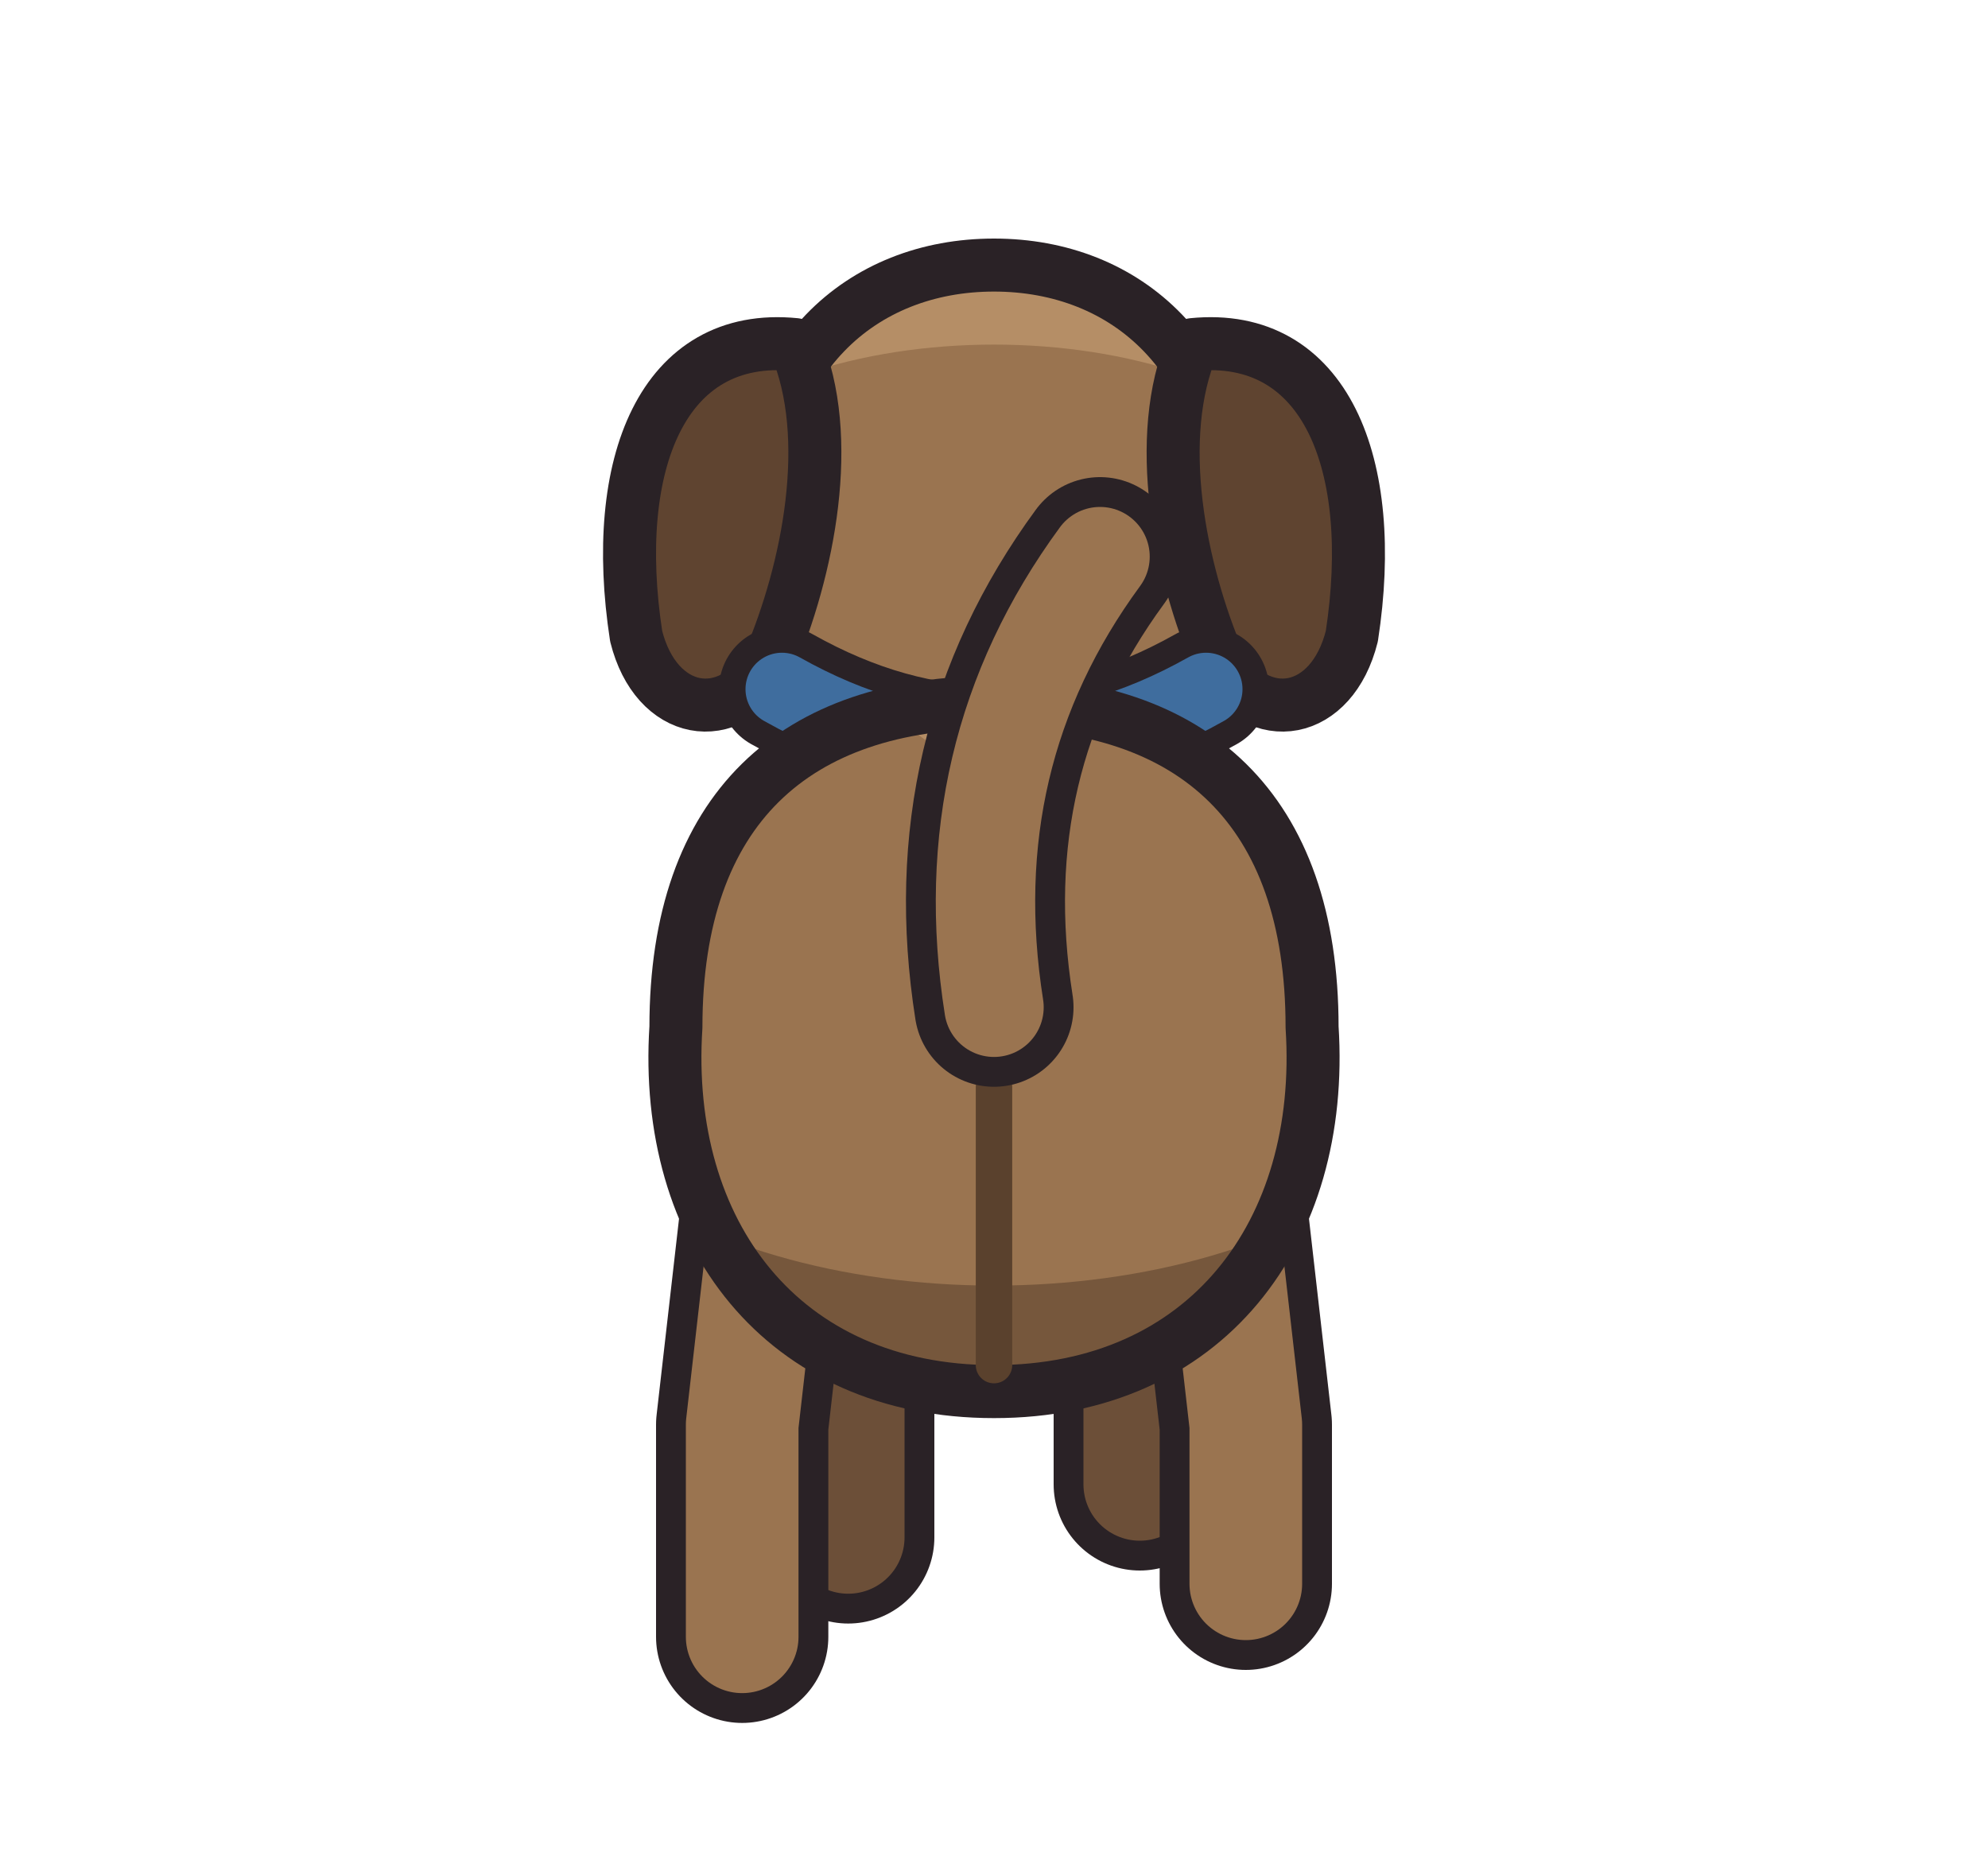
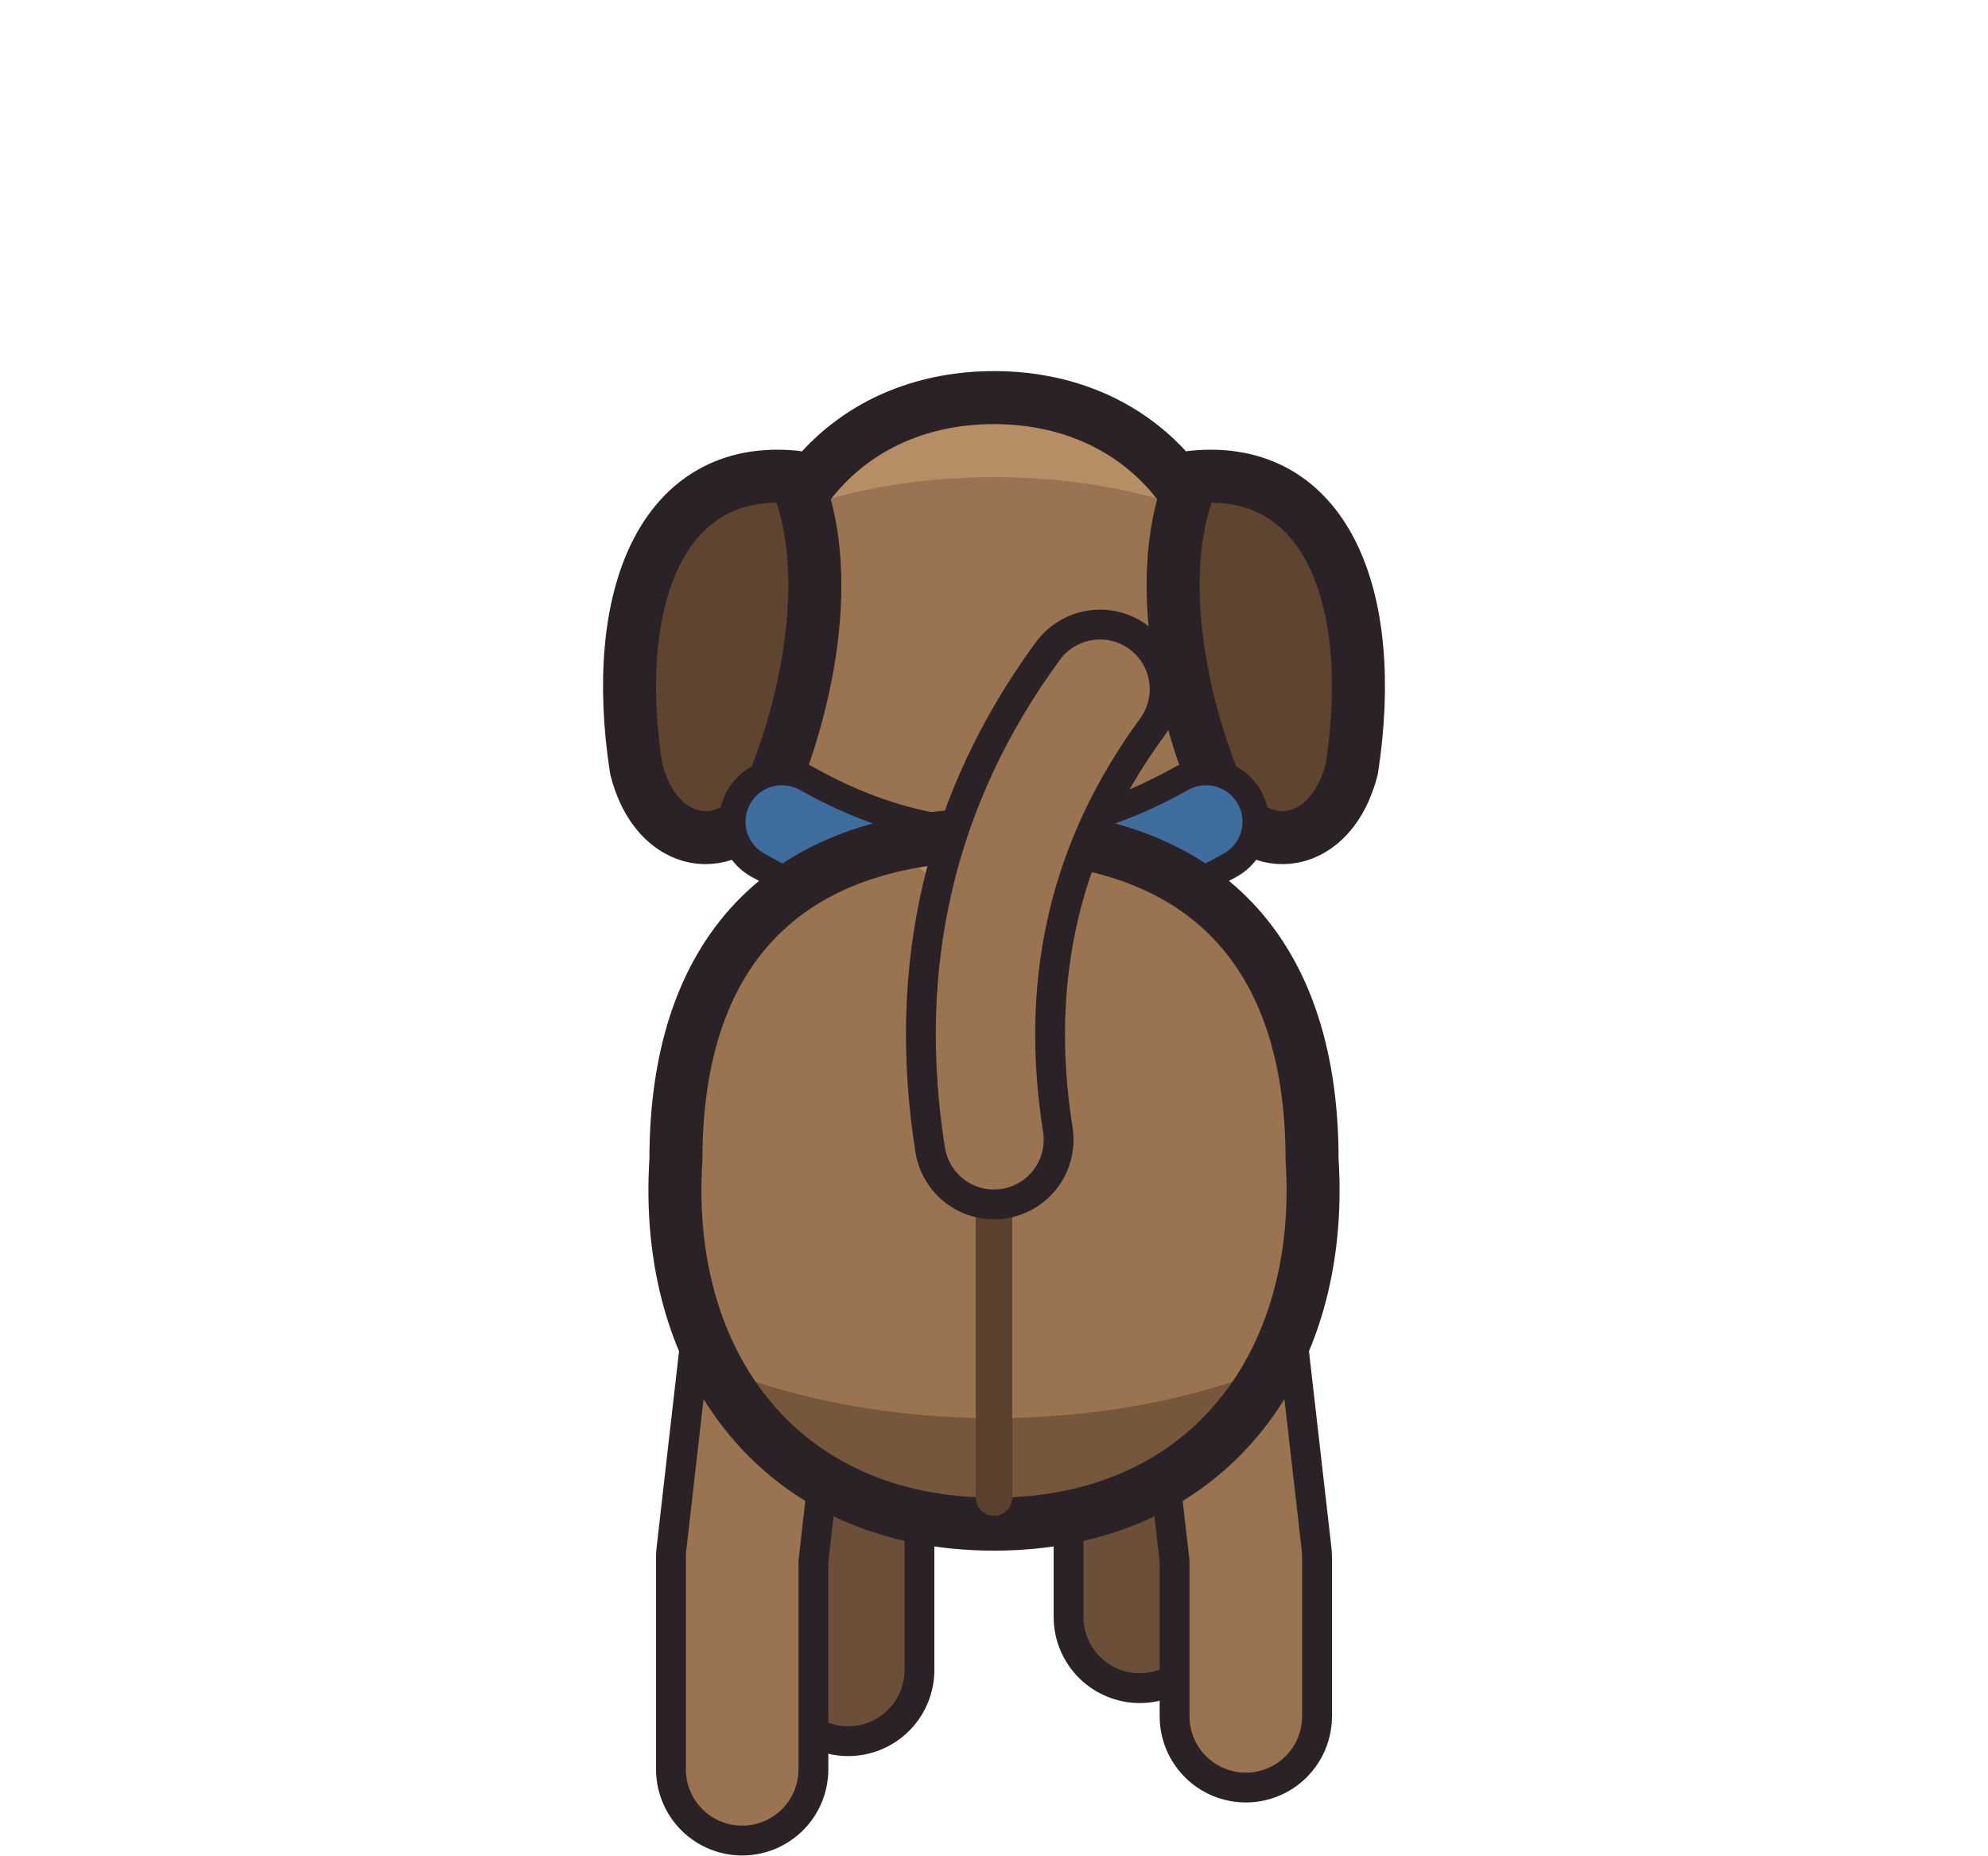
<svg xmlns="http://www.w3.org/2000/svg" width="30" height="28" viewBox="0 0 30 28" shape-rendering="geometricPrecision" stroke="#2a2226" stroke-width="0.8" stroke-linejoin="round" stroke-linecap="round">
  <clipPath id="dog-head">
-     <path d="M11.4 8 C11.4 5.4 13 4 15 4 C17 4 18.6 5.4 18.6 8 C18.6 10.2 17 11.4 15 11.4 C13 11.4 11.4 10.2 11.4 8 Z" />
+     <path d="M11.4 10 C11.4 7.4 13 6 15 6 C17 6 18.6 7.4 18.6 10 C18.6 12.2 17 13.4 15 13.4 C13 13.4 11.4 12.2 11.4 10 Z" />
  </clipPath>
-   <path d="M11.4 8 C11.4 5.4 13 4 15 4 C17 4 18.6 5.4 18.6 8 C18.6 10.2 17 11.4 15 11.4 C13 11.4 11.4 10.2 11.4 8 Z" fill="#9a7450" stroke="none" />
+   <path d="M11.4 10 C11.4 7.4 13 6 15 6 C17 6 18.6 7.4 18.6 10 C18.6 12.2 17 13.4 15 13.4 C13 13.4 11.4 12.2 11.4 10 Z" fill="#9a7450" stroke="none" />
  <g clip-path="url(#dog-head)" stroke="none">
-     <path d="M10 7 C12 4.6 18 4.6 20 7 L20 3 L10 3 Z" fill="#b58e66" />
-     <path d="M10 9.6 C12 11 18 11 20 9.6 L20 13 L10 13 Z" fill="#76573c" />
+     <path d="M10 9 C12 6.6 18 6.6 20 9 L20 5 L10 5 Z" fill="#b58e66" />
+     <path d="M10 11.6 C12 13 18 13 20 11.6 L20 15 L10 15 Z" fill="#76573c" />
  </g>
-   <path d="M11.4 8 C11.4 5.4 13 4 15 4 C17 4 18.6 5.4 18.6 8 C18.6 10.2 17 11.4 15 11.4 C13 11.4 11.4 10.2 11.4 8 Z" fill="none" />
-   <path d="M12 5.2 C10 5 9.2 7 9.6 9.6 C9.9 10.8 11 11 11.6 10 C12.2 8.6 12.6 6.6 12 5.2 Z" fill="#5f4430" />
-   <path d="M18 5.2 C20 5 20.8 7 20.4 9.6 C20.1 10.8 19 11 18.4 10 C17.8 8.6 17.4 6.6 18 5.2 Z" fill="#5f4430" />
-   <path d="M11.8 10.4 Q15 12.2 18.2 10.4" fill="none" stroke-width="1.90" />
-   <path d="M11.8 10.4 Q15 12.2 18.2 10.4" fill="none" stroke="#3f6d9e" stroke-width="1.10" />
-   <path d="M12.8 16 L12.8 23.2" fill="none" stroke-width="2.60" />
-   <path d="M12.8 16 L12.8 23.2" fill="none" stroke="#6c4f38" stroke-width="1.70" />
-   <path d="M17.2 16 L17.2 22.4" fill="none" stroke-width="2.60" />
-   <path d="M17.2 16 L17.2 22.4" fill="none" stroke="#6c4f38" stroke-width="1.70" />
-   <path d="M11.6 18 L11.2 21.5 L11.2 24.7" fill="none" stroke-width="2.60" />
-   <path d="M11.6 18 L11.2 21.5 L11.2 24.7" fill="none" stroke="#9a7450" stroke-width="1.70" />
-   <path d="M18.4 18 L18.8 21.5 L18.8 23.9" fill="none" stroke-width="2.60" />
-   <path d="M18.4 18 L18.8 21.5 L18.8 23.9" fill="none" stroke="#9a7450" stroke-width="1.70" />
+   <path d="M11.4 10 C11.4 7.4 13 6 15 6 C17 6 18.6 7.4 18.6 10 C18.6 12.2 17 13.4 15 13.4 C13 13.4 11.4 12.2 11.4 10 Z" fill="none" />
+   <path d="M12 7.2 C10 7 9.2 9 9.6 11.6 C9.9 12.8 11 13 11.6 12 C12.2 10.6 12.6 8.6 12 7.2 Z" fill="#5f4430" />
+   <path d="M18 7.2 C20 7 20.8 9 20.4 11.6 C20.1 12.8 19 13 18.4 12 C17.8 10.6 17.4 8.6 18 7.2 Z" fill="#5f4430" />
+   <path d="M11.8 12.4 Q15 14.2 18.2 12.4" fill="none" stroke-width="1.90" />
+   <path d="M11.8 12.4 Q15 14.2 18.2 12.4" fill="none" stroke="#3f6d9e" stroke-width="1.10" />
+   <path d="M12.8 18 L12.8 25.2" fill="none" stroke-width="2.60" />
+   <path d="M12.8 18 L12.8 25.2" fill="none" stroke="#6c4f38" stroke-width="1.70" />
+   <path d="M17.2 18 L17.2 24.4" fill="none" stroke-width="2.60" />
+   <path d="M17.2 18 L17.2 24.4" fill="none" stroke="#6c4f38" stroke-width="1.70" />
+   <path d="M11.6 20 L11.2 23.5 L11.2 26.7" fill="none" stroke-width="2.60" />
+   <path d="M11.6 20 L11.2 23.5 L11.2 26.7" fill="none" stroke="#9a7450" stroke-width="1.70" />
+   <path d="M18.4 20 L18.8 23.5 L18.8 25.9" fill="none" stroke-width="2.60" />
+   <path d="M18.4 20 L18.8 23.5 L18.8 25.9" fill="none" stroke="#9a7450" stroke-width="1.70" />
  <clipPath id="dog-body">
-     <path d="M10.2 15.5 C10.2 12.2 12 10.6 15 10.6 C18 10.6 19.8 12.2 19.8 15.5 C20 18.6 18.2 21 15 21 C11.8 21 10 18.6 10.2 15.5 Z" />
+     <path d="M10.2 17.5 C10.2 14.2 12 12.6 15 12.6 C18 12.6 19.8 14.2 19.8 17.5 C20 20.6 18.2 23 15 23 C11.8 23 10 20.6 10.2 17.5 Z" />
  </clipPath>
-   <path d="M10.2 15.5 C10.2 12.2 12 10.6 15 10.6 C18 10.6 19.8 12.2 19.8 15.5 C20 18.6 18.2 21 15 21 C11.8 21 10 18.6 10.2 15.5 Z" fill="#9a7450" stroke="none" />
+   <path d="M10.2 17.5 C10.2 14.2 12 12.6 15 12.6 C18 12.6 19.8 14.2 19.8 17.5 C20 20.6 18.2 23 15 23 C11.8 23 10 20.6 10.2 17.5 Z" fill="#9a7450" stroke="none" />
  <g clip-path="url(#dog-body)" stroke="none">
-     <path d="M9 17.6 C12 20 18 20 21 17.6 L21 23 L9 23 Z" fill="#76573c" />
-     <path d="M13 10 C14 12 16 12 17 10 Z" fill="#b58e66" />
+     <path d="M9 19.6 C12 22 18 22 21 19.6 L21 25 L9 25 Z" fill="#76573c" />
+     <path d="M13 12 C14 14 16 14 17 12 Z" fill="#b58e66" />
  </g>
-   <path d="M10.2 15.5 C10.2 12.2 12 10.6 15 10.6 C18 10.6 19.8 12.2 19.8 15.5 C20 18.6 18.2 21 15 21 C11.8 21 10 18.6 10.2 15.5 Z" fill="none" />
-   <path d="M15 16.4 L15 20.6" fill="none" stroke="#5a412d" stroke-width="0.55" />
-   <path d="M15 15.2 Q14.4 11.4 16.6 8.4" fill="none" stroke-width="2.40" />
-   <path d="M15 15.2 Q14.4 11.4 16.6 8.4" fill="none" stroke="#9a7450" stroke-width="1.50" />
+   <path d="M10.2 17.5 C10.2 14.2 12 12.6 15 12.6 C18 12.6 19.8 14.2 19.8 17.5 C20 20.6 18.2 23 15 23 C11.8 23 10 20.6 10.2 17.5 Z" fill="none" />
+   <path d="M15 18.4 L15 22.6" fill="none" stroke="#5a412d" stroke-width="0.55" />
+   <path d="M15 17.2 Q14.4 13.4 16.6 10.4" fill="none" stroke-width="2.40" />
+   <path d="M15 17.2 Q14.4 13.4 16.6 10.4" fill="none" stroke="#9a7450" stroke-width="1.50" />
</svg>
